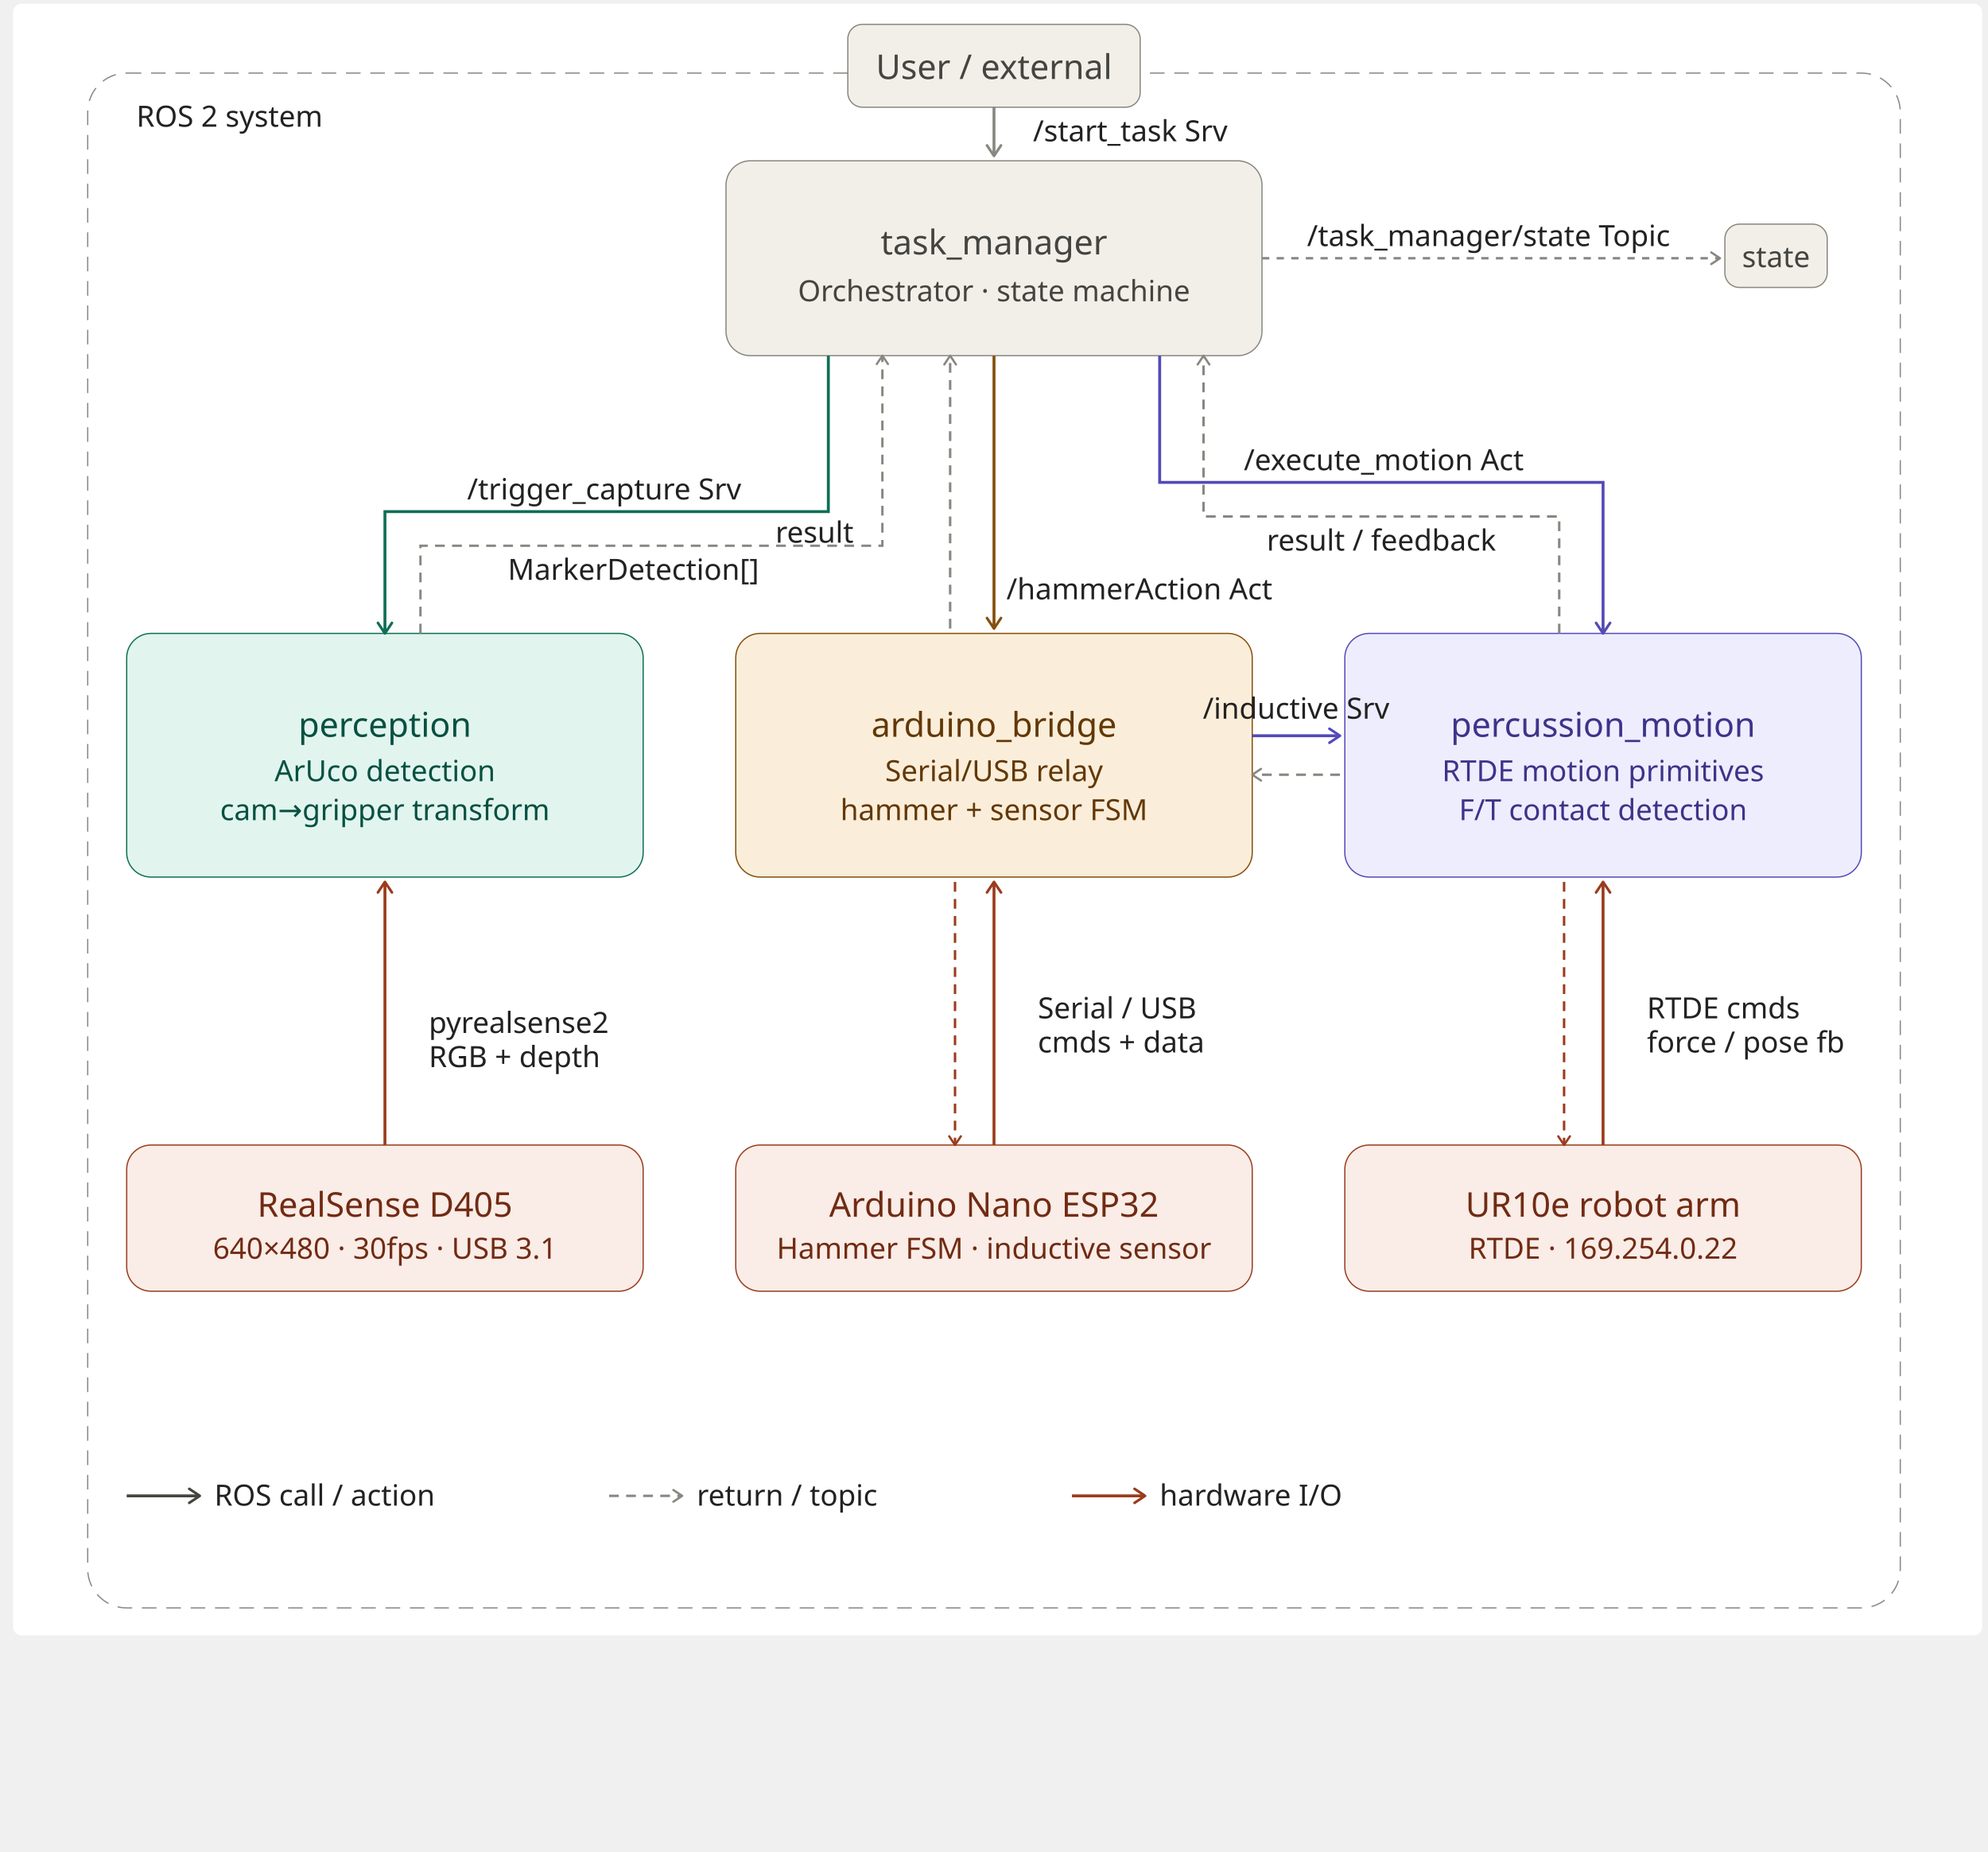
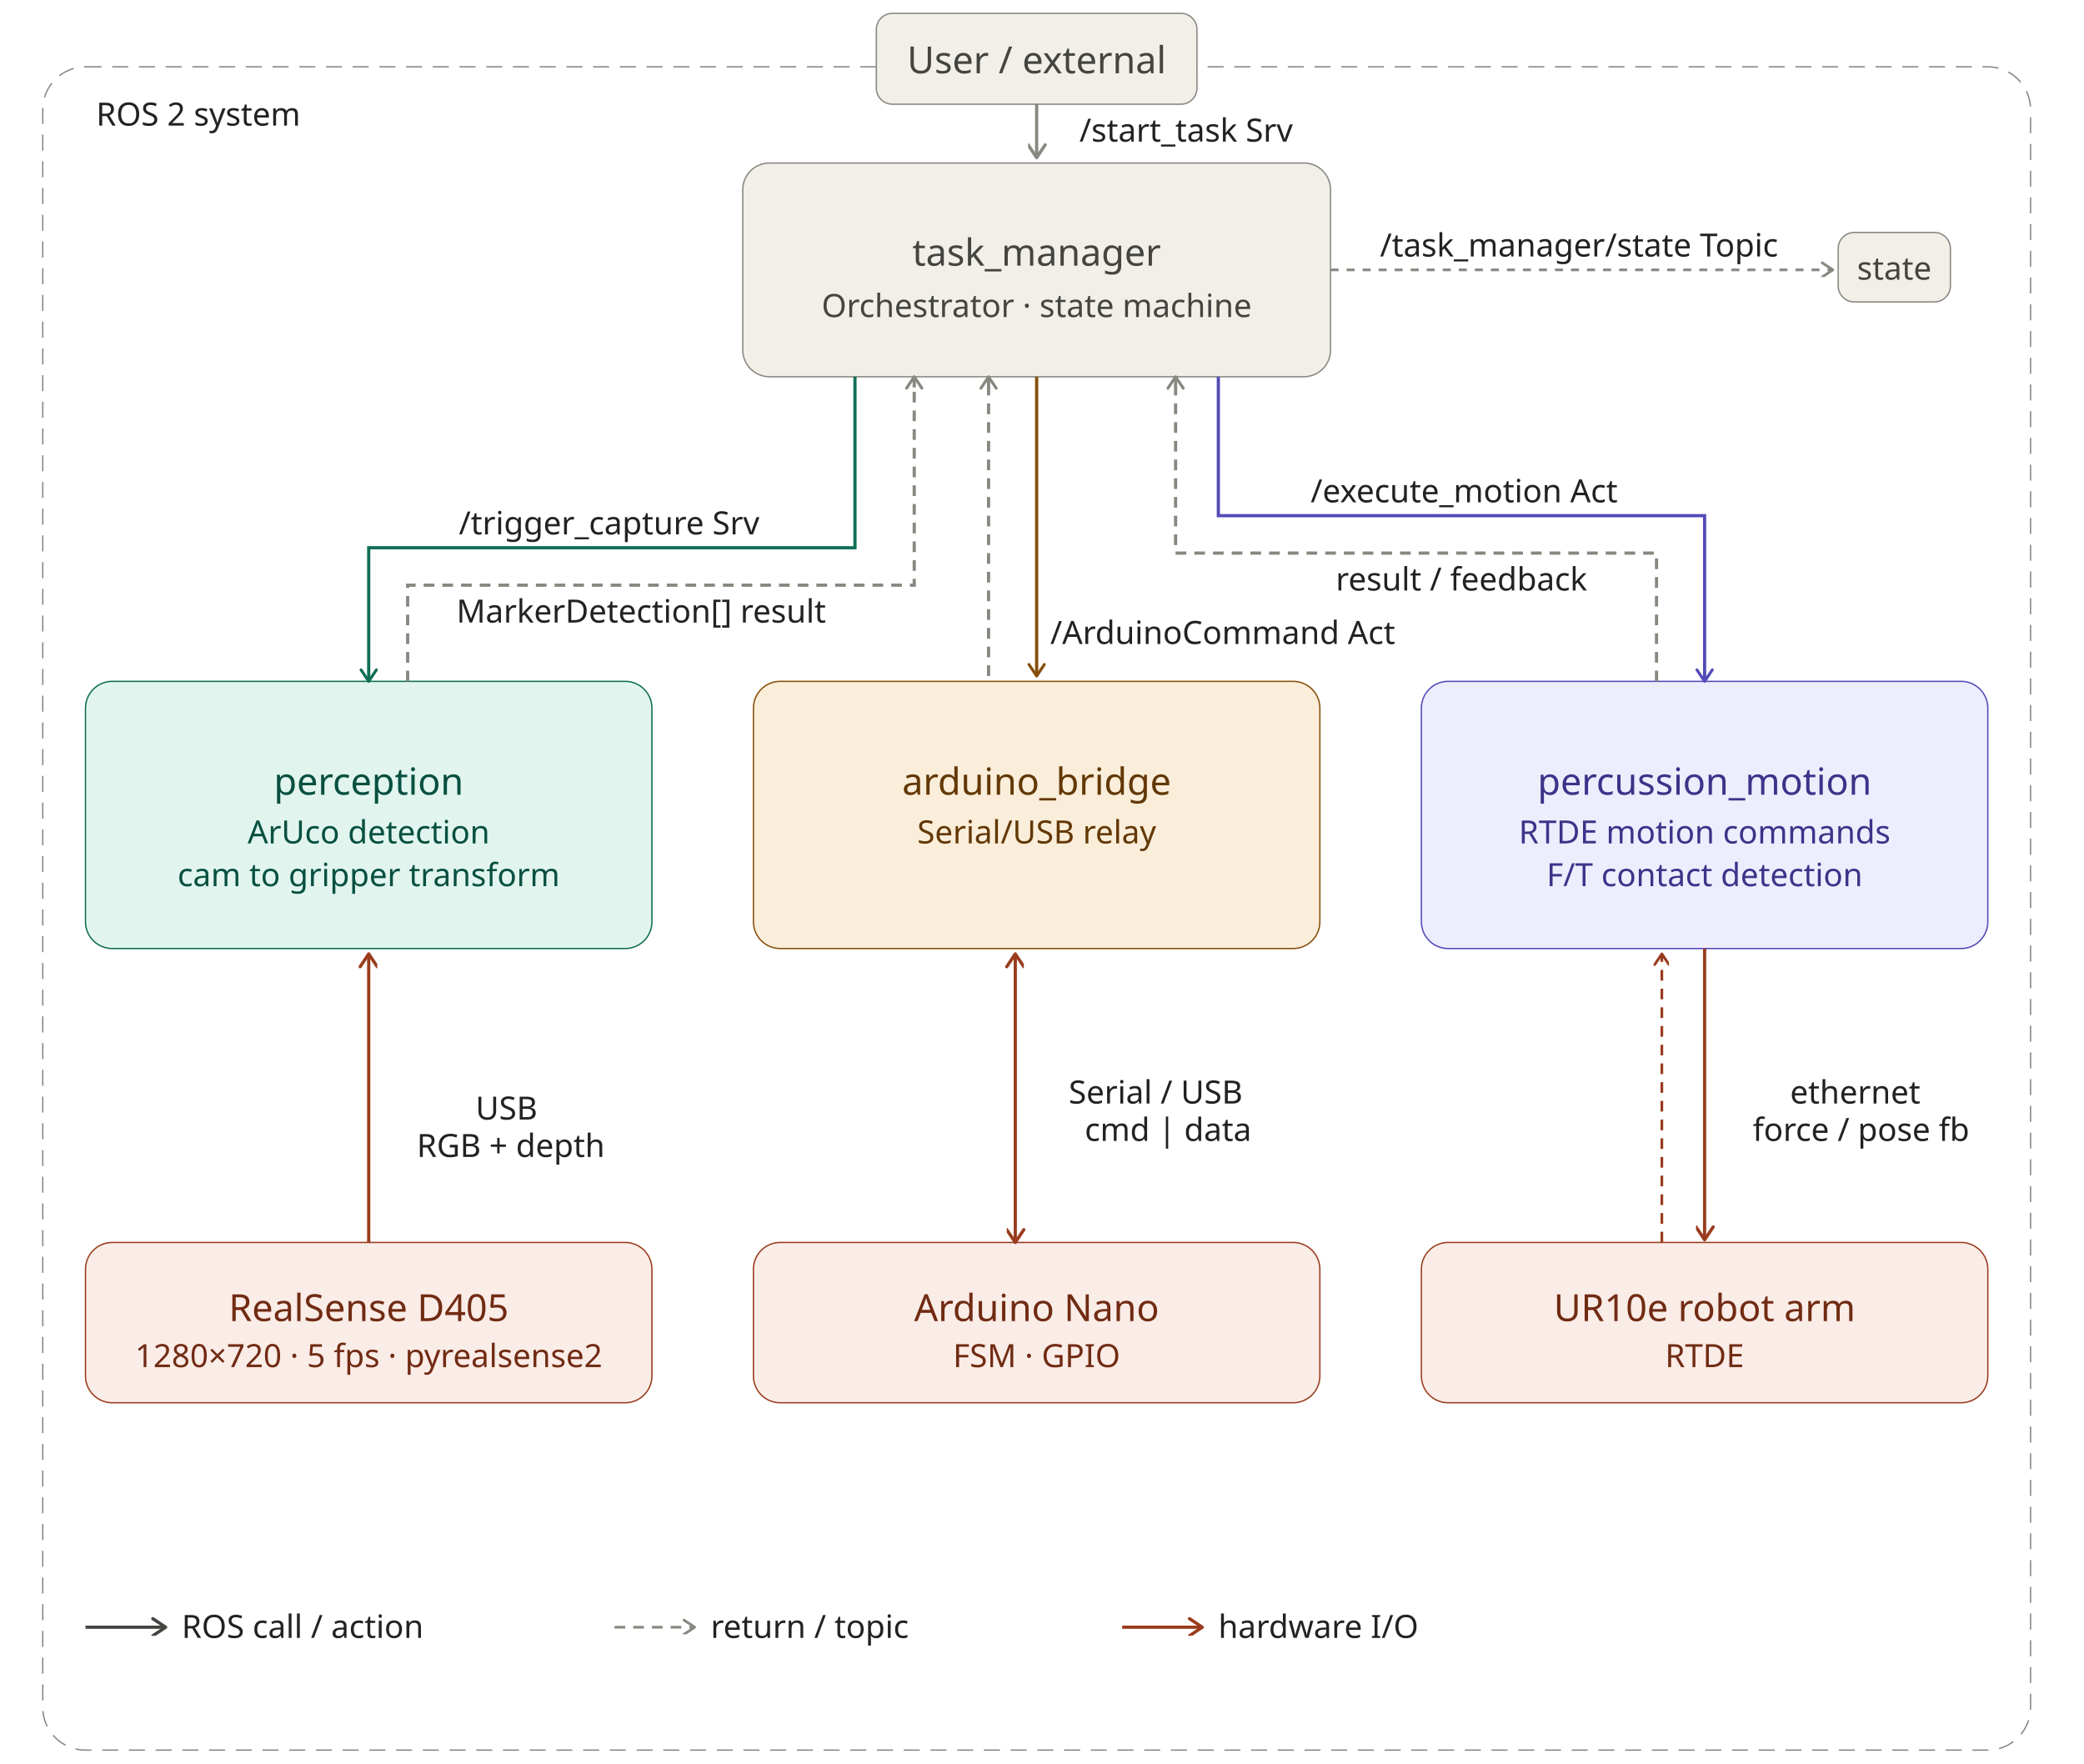
- <svg xmlns="http://www.w3.org/2000/svg" width="100%" viewBox="0 0 816 760" role="img" version="1.1" id="svg163">
+ <svg xmlns="http://www.w3.org/2000/svg" width="100%" viewBox="20 5 780 660" role="img" version="1.1" id="svg163">
  <defs id="defs11">
-     <marker id="arrow" viewBox="0 0 10 10" refX="8" refY="5" markerWidth="6" markerHeight="6" orient="auto-start-reverse">
+     <marker id="arrow" viewBox="0 0 9 9" refX="8" refY="5" markerWidth="6" markerHeight="6" orient="auto-start-reverse">
      <path d="M 2,1 8,5 2,9" fill="none" stroke="context-stroke" stroke-width="1.5" stroke-linecap="round" stroke-linejoin="round" id="path6" />
+     </marker>
+     <marker id="arrow-teal" viewBox="0 0 10 10" refX="8" refY="5" markerWidth="6" markerHeight="6" orient="auto">
+       <path d="M 2,1 8,5 2,9" fill="none" stroke="#0F6E56" stroke-width="1.5" stroke-linecap="round" stroke-linejoin="round" />
+     </marker>
+     <marker id="arrow-gray" viewBox="0 0 10 10" refX="8" refY="5" markerWidth="6" markerHeight="6" orient="auto">
+       <path d="M 2,1 8,5 2,9" fill="none" stroke="#888780" stroke-width="1.5" stroke-linecap="round" stroke-linejoin="round" />
+     </marker>
+     <marker id="arrow-amber" viewBox="0 0 10 10" refX="8" refY="5" markerWidth="6" markerHeight="6" orient="auto">
+       <path d="M 2,1 8,5 2,9" fill="none" stroke="#854F0B" stroke-width="1.5" stroke-linecap="round" stroke-linejoin="round" />
+     </marker>
+     <marker id="arrow-purple" viewBox="0 0 10 10" refX="8" refY="5" markerWidth="6" markerHeight="6" orient="auto">
+       <path d="M 2,1 8,5 2,9" fill="none" stroke="#534AB7" stroke-width="1.5" stroke-linecap="round" stroke-linejoin="round" />
    </marker>
    <style id="style9">
    text { font-family: sans-serif; fill: #222; }
    .th  { font-size: 14px; font-weight: 500; }
    .ts  { font-size: 12px; font-weight: 400; }
    .c-gray   &gt; rect { fill: #F1EFE8; stroke: #888780; }
    .c-gray   &gt; text { fill: #444441; }
    .c-teal   &gt; rect { fill: #E1F5EE; stroke: #0F6E56; }
    .c-teal   &gt; text { fill: #085041; }
    .c-purple &gt; rect { fill: #EEEDFE; stroke: #534AB7; }
    .c-purple &gt; text { fill: #3C3489; }
    .c-amber  &gt; rect { fill: #FAEEDA; stroke: #854F0B; }
    .c-amber  &gt; text { fill: #633806; }
    .c-coral  &gt; rect { fill: #FAECE7; stroke: #993C1D; }
    .c-coral  &gt; text { fill: #712B13; }
  </style>
  </defs>
  <rect style="fill:#ffffff;stroke:none;fill-opacity:1" id="rect1759" width="808.233" height="669.752" x="5.365" y="1.519" rx="3.525" />
  <rect x="36" y="30" width="744" height="630" rx="16" fill="none" stroke="#888780" stroke-width="0.5" stroke-dasharray="6 4" id="rect13" />
  <text class="ts" x="56" y="52" fill="#888780" id="text15">ROS 2 system</text>
  <g class="c-gray" id="g21">
    <rect x="348" y="10" width="120" height="34" rx="6" stroke-width="0.5" id="rect17" />
    <text class="th" x="408" y="27" text-anchor="middle" dominant-baseline="central" id="text19">User / external</text>
  </g>
  <g class="c-gray" id="g29">
    <rect x="298" y="66" width="220" height="80" rx="10" stroke-width="0.5" id="rect23" />
    <text class="th" x="408" y="99" text-anchor="middle" dominant-baseline="central" id="text25">task_manager</text>
    <text class="ts" x="408" y="119" text-anchor="middle" dominant-baseline="central" id="text27">Orchestrator · state machine</text>
  </g>
  <line x1="408" y1="44" x2="408" y2="64" stroke="#888780" stroke-width="1.2" fill="none" marker-end="url(#arrow)" id="line31" />
  <text class="ts" x="424" y="58" fill="#888780" id="text33">/start_task  Srv</text>
  <path d="M 518 106 L 706 106" stroke="#888780" stroke-width="1" fill="none" stroke-dasharray="3 3" marker-end="url(#arrow)" id="path35" />
  <text class="ts" x="611" y="101" text-anchor="middle" fill="#888780" id="text37">/task_manager/state  Topic</text>
  <g class="c-gray" id="g43">
    <rect x="708" y="92" width="42" height="26" rx="6" stroke-width="0.5" id="rect39" />
    <text class="ts" x="729" y="105" text-anchor="middle" dominant-baseline="central" fill="#444441" id="text41">state</text>
  </g>
  <g class="c-teal" id="g53">
    <rect x="52" y="260" width="212" height="100" rx="10" stroke-width="0.5" id="rect45" />
    <text class="th" x="158" y="297" text-anchor="middle" dominant-baseline="central" id="text47">perception</text>
    <text class="ts" x="158" y="316" text-anchor="middle" dominant-baseline="central" id="text49">ArUco detection</text>
-     <text class="ts" x="158" y="332" text-anchor="middle" dominant-baseline="central" id="text51">cam→gripper transform</text>
+     <text class="ts" x="158" y="332" text-anchor="middle" dominant-baseline="central" id="text51">cam to gripper transform</text>
  </g>
  <g class="c-amber" id="g63">
    <rect x="302" y="260" width="212" height="100" rx="10" stroke-width="0.5" id="rect55" />
    <text class="th" x="408" y="297" text-anchor="middle" dominant-baseline="central" id="text57">arduino_bridge</text>
    <text class="ts" x="408" y="316" text-anchor="middle" dominant-baseline="central" id="text59">Serial/USB relay</text>
-     <text class="ts" x="408" y="332" text-anchor="middle" dominant-baseline="central" id="text61">hammer + sensor FSM</text>
  </g>
  <g class="c-purple" id="g73">
    <rect x="552" y="260" width="212" height="100" rx="10" stroke-width="0.5" id="rect65" />
    <text class="th" x="658" y="297" text-anchor="middle" dominant-baseline="central" id="text67">percussion_motion</text>
-     <text class="ts" x="658" y="316" text-anchor="middle" dominant-baseline="central" id="text69">RTDE motion primitives</text>
+     <text class="ts" x="658" y="316" text-anchor="middle" dominant-baseline="central" id="text69">RTDE motion commands</text>
    <text class="ts" x="658" y="332" text-anchor="middle" dominant-baseline="central" id="text71">F/T contact detection</text>
  </g>
-   <path d="M 340 146 L 340 210 L 158 210 L 158 260" stroke="#0F6E56" stroke-width="1.2" fill="none" marker-end="url(#arrow)" id="path75" />
+   <path d="M 340 146 L 340 210 L 158 210 L 158 260" stroke="#0F6E56" stroke-width="1.2" fill="none" marker-end="url(#arrow-teal)" id="path75" />
  <text class="ts" x="248" y="205" text-anchor="middle" fill="#0F6E56" id="text77">/trigger_capture  Srv</text>
-   <path d="M 172.577,260.022 V 224.008 H 362.181 V 145.978" stroke="#888780" stroke-width="0.964" fill="none" stroke-dasharray="4, 3" marker-end="url(#arrow)" id="path79" />
-   <text class="ts" x="260" y="238" text-anchor="middle" fill="#888780" id="text81">MarkerDetection[]</text>
-   <path d="M 408 146 L 408 258" stroke="#854F0B" stroke-width="1.2" fill="none" marker-end="url(#arrow)" id="path83" />
-   <text class="ts" x="413.086" y="245.999" fill="#854F0B" id="text85">/hammerAction Act</text>
-   <path d="M 390 258 L 390 146" stroke="#888780" stroke-width="1" fill="none" stroke-dasharray="4 3" marker-end="url(#arrow)" id="path87" />
-   <text class="ts" x="350.369" y="222.74" text-anchor="end" fill="#888780" id="text89">result</text>
-   <path d="M 476 146 L 476 198 L 658 198 L 658 260" stroke="#534AB7" stroke-width="1.2" fill="none" marker-end="url(#arrow)" id="path91" />
+   <path d="M 172.577,260.022 V 224.008 H 362.181 V 150" stroke="#888780" stroke-width="1.2" fill="none" stroke-dasharray="4, 3" id="path79" />
+   <path d="M 362.181,150 V 145.978" stroke="#888780" stroke-width="1.2" fill="none" marker-end="url(#arrow-gray)" id="path79tip" />
+   <text class="ts" x="260" y="238" text-anchor="middle" fill="#888780" id="text81">MarkerDetection[] result</text>
+   <path d="M 408 146 L 408 258" stroke="#854F0B" stroke-width="1.2" fill="none" marker-end="url(#arrow-amber)" id="path83" />
+   <text class="ts" x="413.086" y="245.999" fill="#854F0B" id="text85">/ArduinoCommand Act</text>
+   <path d="M 390 258 L 390 151" stroke="#888780" stroke-width="1.2" fill="none" stroke-dasharray="4, 3" id="path87" />
+   <path d="M 390 151 L 390 146" stroke="#888780" stroke-width="1.2" fill="none" marker-end="url(#arrow-gray)" id="path87tip" />
+   <path d="M 476 146 L 476 198 L 658 198 L 658 260" stroke="#534AB7" stroke-width="1.2" fill="none" marker-end="url(#arrow-purple)" id="path91" />
  <text class="ts" x="568" y="193" text-anchor="middle" fill="#534AB7" id="text93">/execute_motion  Act</text>
-   <path d="M 640 260 L 640 212 L 494 212 L 494 146" stroke="#888780" stroke-width="1" fill="none" stroke-dasharray="4 3" marker-end="url(#arrow)" id="path95" />
+   <path d="M 640 260 L 640 212 L 460 212 L 460 151" stroke="#888780" stroke-width="1.2" fill="none" stroke-dasharray="4, 3" id="path95" />
+   <path d="M 460 151 L 460 146" stroke="#888780" stroke-width="1.2" fill="none" marker-end="url(#arrow-gray)" id="path95tip-top" />
  <text class="ts" x="567" y="226" text-anchor="middle" fill="#888780" id="text97">result / feedback</text>
-   <line x1="514" y1="302" x2="550" y2="302" stroke="#534AB7" stroke-width="1.2" fill="none" marker-end="url(#arrow)" id="line99" />
-   <line x1="550" y1="318" x2="514" y2="318" stroke="#888780" stroke-width="1" fill="none" stroke-dasharray="4 3" marker-end="url(#arrow)" id="line101" />
-   <text class="ts" x="532" y="295" text-anchor="middle" fill="#534AB7" id="text103">/inductive  Srv</text>
  <g class="c-coral" id="g111">
    <rect x="52" y="470" width="212" height="60" rx="10" stroke-width="0.5" id="rect105" />
    <text class="th" x="158" y="494" text-anchor="middle" dominant-baseline="central" id="text107">RealSense D405</text>
-     <text class="ts" x="158" y="512" text-anchor="middle" dominant-baseline="central" id="text109">640×480 · 30fps · USB 3.1</text>
+     <text class="ts" x="158" y="512" text-anchor="middle" dominant-baseline="central" id="text109">1280×720 · 5 fps · pyrealsense2 </text>
  </g>
  <g class="c-coral" id="g119">
    <rect x="302" y="470" width="212" height="60" rx="10" stroke-width="0.5" id="rect113" />
-     <text class="th" x="408" y="494" text-anchor="middle" dominant-baseline="central" id="text115">Arduino Nano ESP32</text>
-     <text class="ts" x="408" y="512" text-anchor="middle" dominant-baseline="central" id="text117">Hammer FSM · inductive sensor</text>
+     <text class="th" x="408" y="494" text-anchor="middle" dominant-baseline="central" id="text115">Arduino Nano</text>
+     <text class="ts" x="408" y="512" text-anchor="middle" dominant-baseline="central" id="text117">FSM · GPIO</text>
  </g>
  <g class="c-coral" id="g127">
    <rect x="552" y="470" width="212" height="60" rx="10" stroke-width="0.5" id="rect121" />
    <text class="th" x="658" y="494" text-anchor="middle" dominant-baseline="central" id="text123">UR10e robot arm</text>
-     <text class="ts" x="658" y="512" text-anchor="middle" dominant-baseline="central" id="text125">RTDE · 169.254.0.22</text>
+     <text class="ts" x="658" y="512" text-anchor="middle" dominant-baseline="central" id="text125">RTDE</text>
  </g>
  <line x1="158" y1="470" x2="158" y2="362" stroke="#993C1D" stroke-width="1.2" fill="none" marker-end="url(#arrow)" id="line129" />
-   <text class="ts" x="176" y="424" fill="#993C1D" id="text131">pyrealsense2</text>
+   <text class="ts" x="198" y="424" fill="#993C1D" id="text131">USB</text>
  <text class="ts" x="176" y="438" fill="#993C1D" id="text133">RGB + depth</text>
-   <line x1="408" y1="470" x2="408" y2="362" stroke="#993C1D" stroke-width="1.2" fill="none" marker-end="url(#arrow)" id="line135" />
-   <line x1="392" y1="362" x2="392" y2="470" stroke="#993C1D" stroke-width="1" stroke-dasharray="4 3" fill="none" marker-end="url(#arrow)" id="line137" />
-   <text class="ts" x="426" y="418" fill="#993C1D" id="text139">Serial / USB</text>
-   <text class="ts" x="426" y="432" fill="#993C1D" id="text141">cmds + data</text>
-   <line x1="658" y1="470" x2="658" y2="362" stroke="#993C1D" stroke-width="1.2" fill="none" marker-end="url(#arrow)" id="line143" />
-   <line x1="642" y1="362" x2="642" y2="470" stroke="#993C1D" stroke-width="1" stroke-dasharray="4 3" fill="none" marker-end="url(#arrow)" id="line145" />
-   <text class="ts" x="676" y="418" fill="#993C1D" id="text147">RTDE cmds</text>
+   <line x1="400" y1="470" x2="400" y2="362" stroke="#993C1D" stroke-width="1.2" fill="none" marker-start="url(#arrow)" marker-end="url(#arrow)" id="line135" />
+   <text class="ts" x="420" y="418" fill="#993C1D" id="text139">Serial / USB</text>
+   <text class="ts" x="426" y="432" fill="#993C1D" id="text141">cmd | data</text>
+   <line x1="658" y1="360" x2="658" y2="469" stroke="#993C1D" stroke-width="1.2" fill="none" marker-end="url(#arrow)" id="line143" />
+   <line x1="642" y1="470" x2="642" y2="362" stroke="#993C1D" stroke-width="1" stroke-dasharray="4 3" fill="none" marker-end="url(#arrow)" id="line145" />
+   <text class="ts" x="690" y="418" fill="#993C1D" id="text147">ethernet</text>
  <text class="ts" x="676" y="432" fill="#993C1D" id="text149">force / pose fb</text>
  <line x1="52" y1="614" x2="82" y2="614" stroke="#444441" stroke-width="1.2" fill="none" marker-end="url(#arrow)" id="line151" />
  <text class="ts" x="88" y="618" fill="#888780" id="text153">ROS call / action</text>
  <line x1="250" y1="614" x2="280" y2="614" stroke="#888780" stroke-width="1" stroke-dasharray="4 3" fill="none" marker-end="url(#arrow)" id="line155" />
  <text class="ts" x="286" y="618" fill="#888780" id="text157">return / topic</text>
  <line x1="440" y1="614" x2="470" y2="614" stroke="#993C1D" stroke-width="1.2" fill="none" marker-end="url(#arrow)" id="line159" />
  <text class="ts" x="476" y="618" fill="#888780" id="text161">hardware I/O</text>
</svg>
